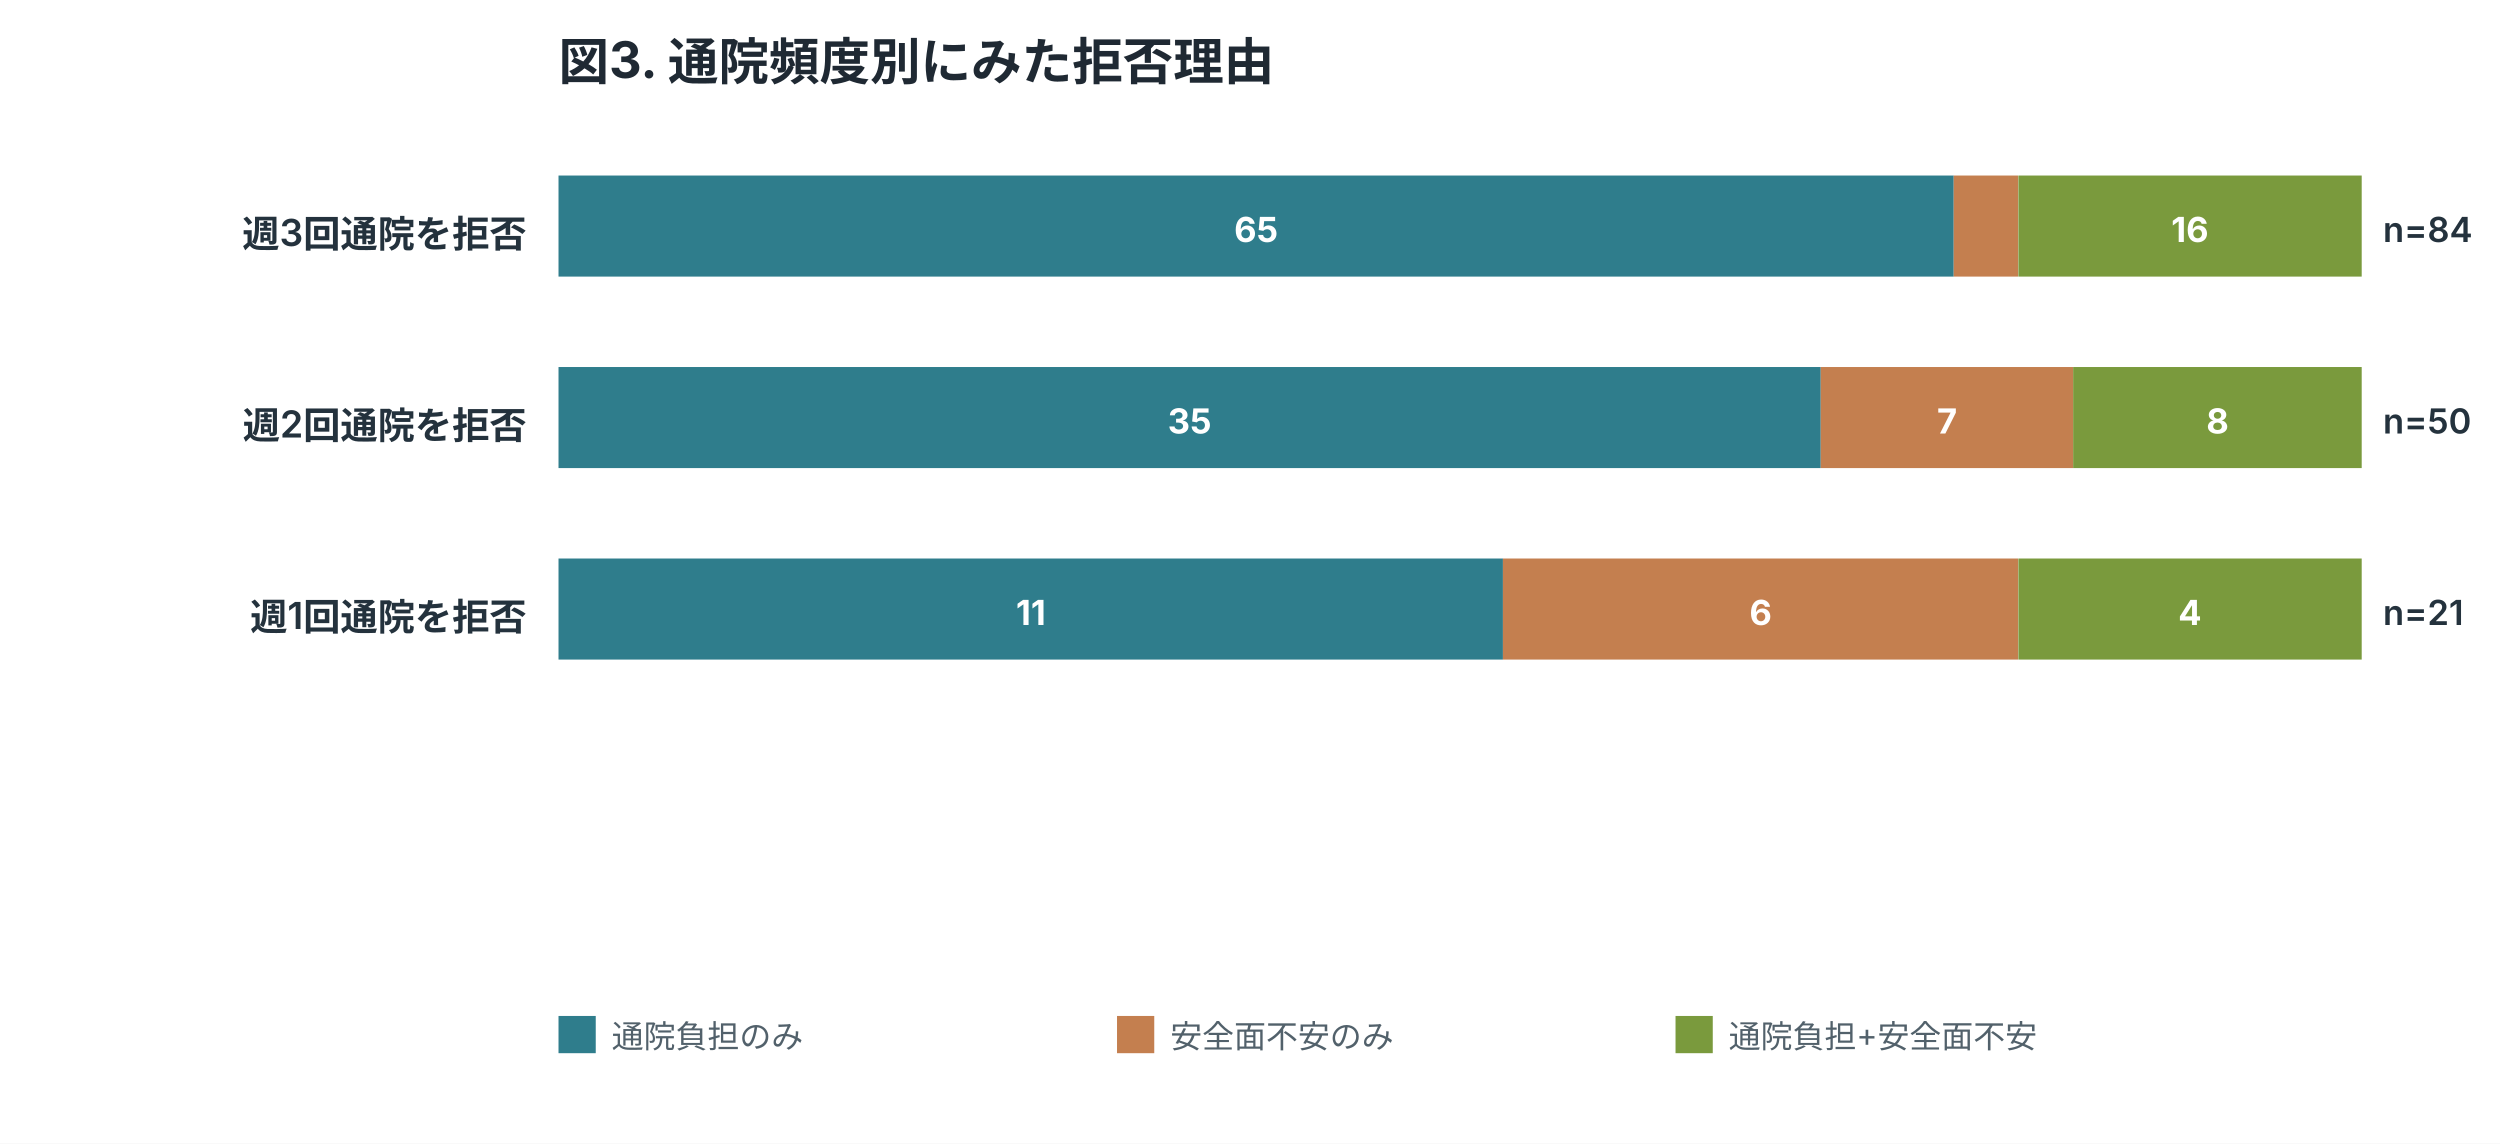
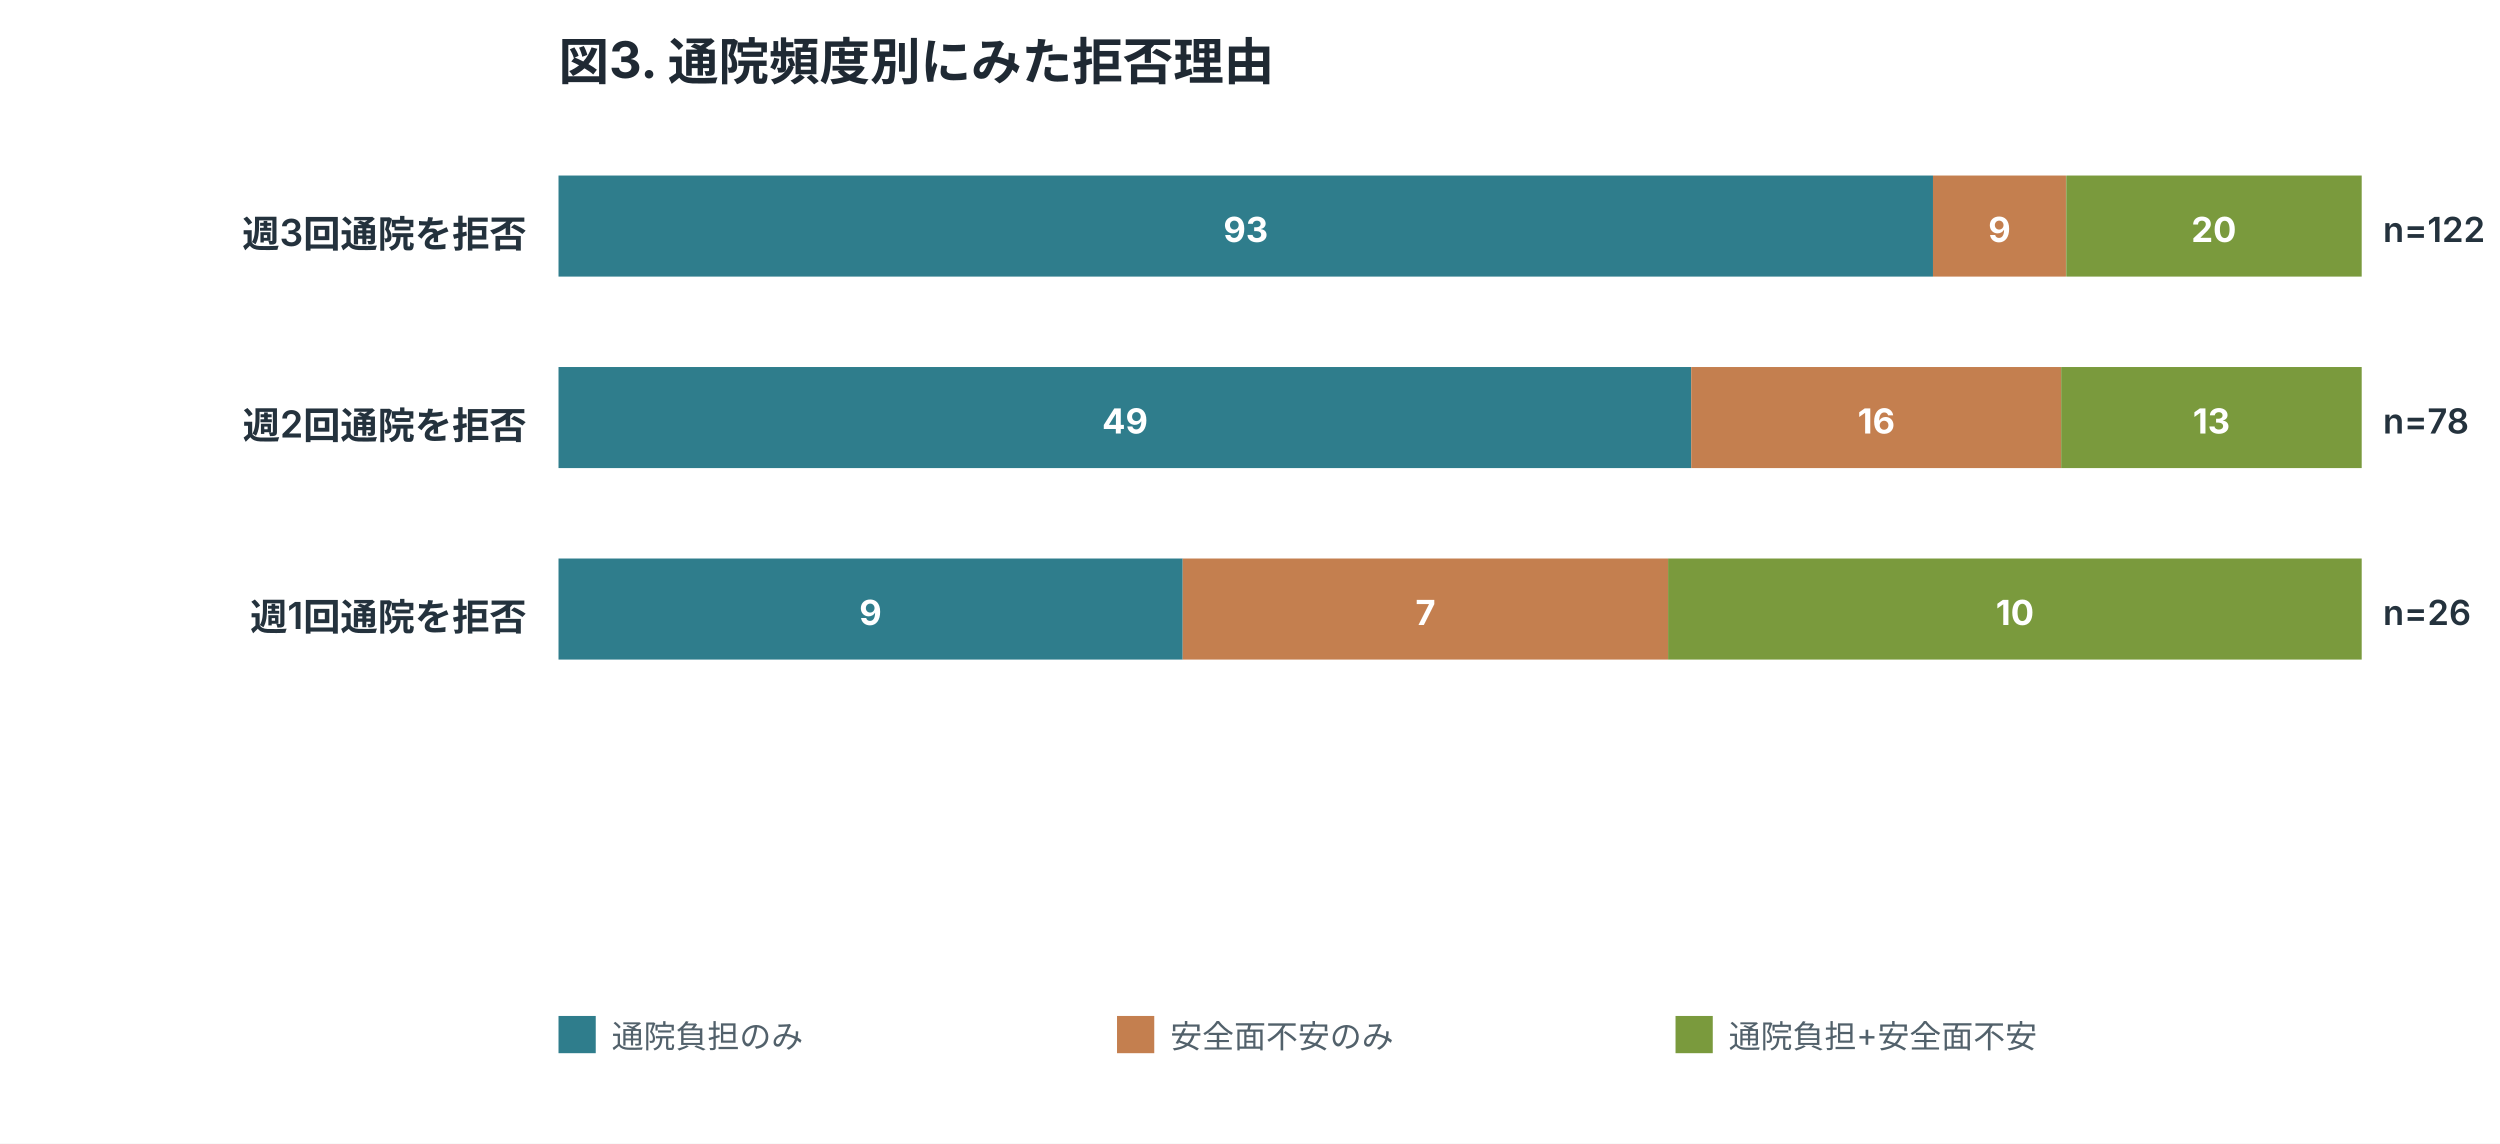
<svg xmlns="http://www.w3.org/2000/svg" width="940" height="430" viewBox="0 0 940 430" role="img">
  <style>
.title{font:700 19px -apple-system,BlinkMacSystemFont,"Segoe UI",sans-serif;fill:#1f2933}
.label{font:600 14px -apple-system,BlinkMacSystemFont,"Segoe UI",sans-serif;fill:#24323d}
.num{font:600 13px -apple-system,BlinkMacSystemFont,"Segoe UI",sans-serif;fill:#24323d}
.axis,.legend,.note{font:12px -apple-system,BlinkMacSystemFont,"Segoe UI",sans-serif;fill:#52616b}
.inside{font:700 13px -apple-system,BlinkMacSystemFont,"Segoe UI",sans-serif;fill:white}
.big{font:700 34px -apple-system,BlinkMacSystemFont,"Segoe UI",sans-serif;fill:#1f2933}
</style>
  <rect width="100%" height="100%" fill="white" />
  <text x="210" y="30" class="title">図3. 通院頻度別にみた拒否理由</text>
  <text x="198" y="93" text-anchor="end" class="label">週3回通院を拒否</text>
-   <rect x="210.0" y="66" width="524.6" height="38" fill="#2f7d8c" />
-   <text x="472.3" y="91" text-anchor="middle" class="inside">65</text>
-   <rect x="734.6" y="66" width="24.2" height="38" fill="#c47f4f" />
-   <rect x="758.9" y="66" width="129.1" height="38" fill="#7a9a3d" />
-   <text x="823.4" y="91" text-anchor="middle" class="inside">16</text>
-   <text x="896" y="91" class="num">n=84</text>
+   <rect x="210.0" y="66" width="516.8" height="38" fill="#2f7d8c" />
+   <text x="468.4" y="91" text-anchor="middle" class="inside">93</text>
+   <rect x="726.8" y="66" width="50.0" height="38" fill="#c47f4f" />
+   <text x="751.8" y="91" text-anchor="middle" class="inside">9</text>
+   <rect x="776.9" y="66" width="111.1" height="38" fill="#7a9a3d" />
+   <text x="832.4" y="91" text-anchor="middle" class="inside">20</text>
+   <text x="896" y="91" class="num">n=122</text>
  <text x="198" y="165" text-anchor="end" class="label">週2回通院を拒否</text>
-   <rect x="210.0" y="138" width="474.6" height="38" fill="#2f7d8c" />
-   <text x="447.3" y="163" text-anchor="middle" class="inside">35</text>
-   <rect x="684.6" y="138" width="94.9" height="38" fill="#c47f4f" />
-   <text x="732.1" y="163" text-anchor="middle" class="inside">7</text>
-   <rect x="779.5" y="138" width="108.5" height="38" fill="#7a9a3d" />
-   <text x="833.8" y="163" text-anchor="middle" class="inside">8</text>
-   <text x="896" y="163" class="num">n=50</text>
+   <rect x="210.0" y="138" width="425.9" height="38" fill="#2f7d8c" />
+   <text x="423.0" y="163" text-anchor="middle" class="inside">49</text>
+   <rect x="635.9" y="138" width="139.1" height="38" fill="#c47f4f" />
+   <text x="705.5" y="163" text-anchor="middle" class="inside">16</text>
+   <rect x="775.0" y="138" width="113.0" height="38" fill="#7a9a3d" />
+   <text x="831.5" y="163" text-anchor="middle" class="inside">13</text>
+   <text x="896" y="163" class="num">n=78</text>
  <text x="198" y="237" text-anchor="end" class="label">週1回通院を拒否</text>
-   <rect x="210.0" y="210" width="355.1" height="38" fill="#2f7d8c" />
-   <text x="387.6" y="235" text-anchor="middle" class="inside">11</text>
-   <rect x="565.1" y="210" width="193.7" height="38" fill="#c47f4f" />
-   <text x="662.0" y="235" text-anchor="middle" class="inside">6</text>
-   <rect x="758.9" y="210" width="129.1" height="38" fill="#7a9a3d" />
-   <text x="823.4" y="235" text-anchor="middle" class="inside">4</text>
-   <text x="896" y="235" class="num">n=21</text>
+   <rect x="210.0" y="210" width="234.7" height="38" fill="#2f7d8c" />
+   <text x="327.3" y="235" text-anchor="middle" class="inside">9</text>
+   <rect x="444.7" y="210" width="182.5" height="38" fill="#c47f4f" />
+   <text x="536.0" y="235" text-anchor="middle" class="inside">7</text>
+   <rect x="627.2" y="210" width="260.8" height="38" fill="#7a9a3d" />
+   <text x="757.6" y="235" text-anchor="middle" class="inside">10</text>
+   <text x="896" y="235" class="num">n=26</text>
  <rect x="210" y="382" width="14" height="14" fill="#2f7d8c" />
  <text x="230" y="394" class="legend">通院負担のみ</text>
  <rect x="420" y="382" width="14" height="14" fill="#c47f4f" />
  <text x="440" y="394" class="legend">安全面不安のみ</text>
  <rect x="630" y="382" width="14" height="14" fill="#7a9a3d" />
  <text x="650" y="394" class="legend">通院負担+安全面不安</text>
</svg>
